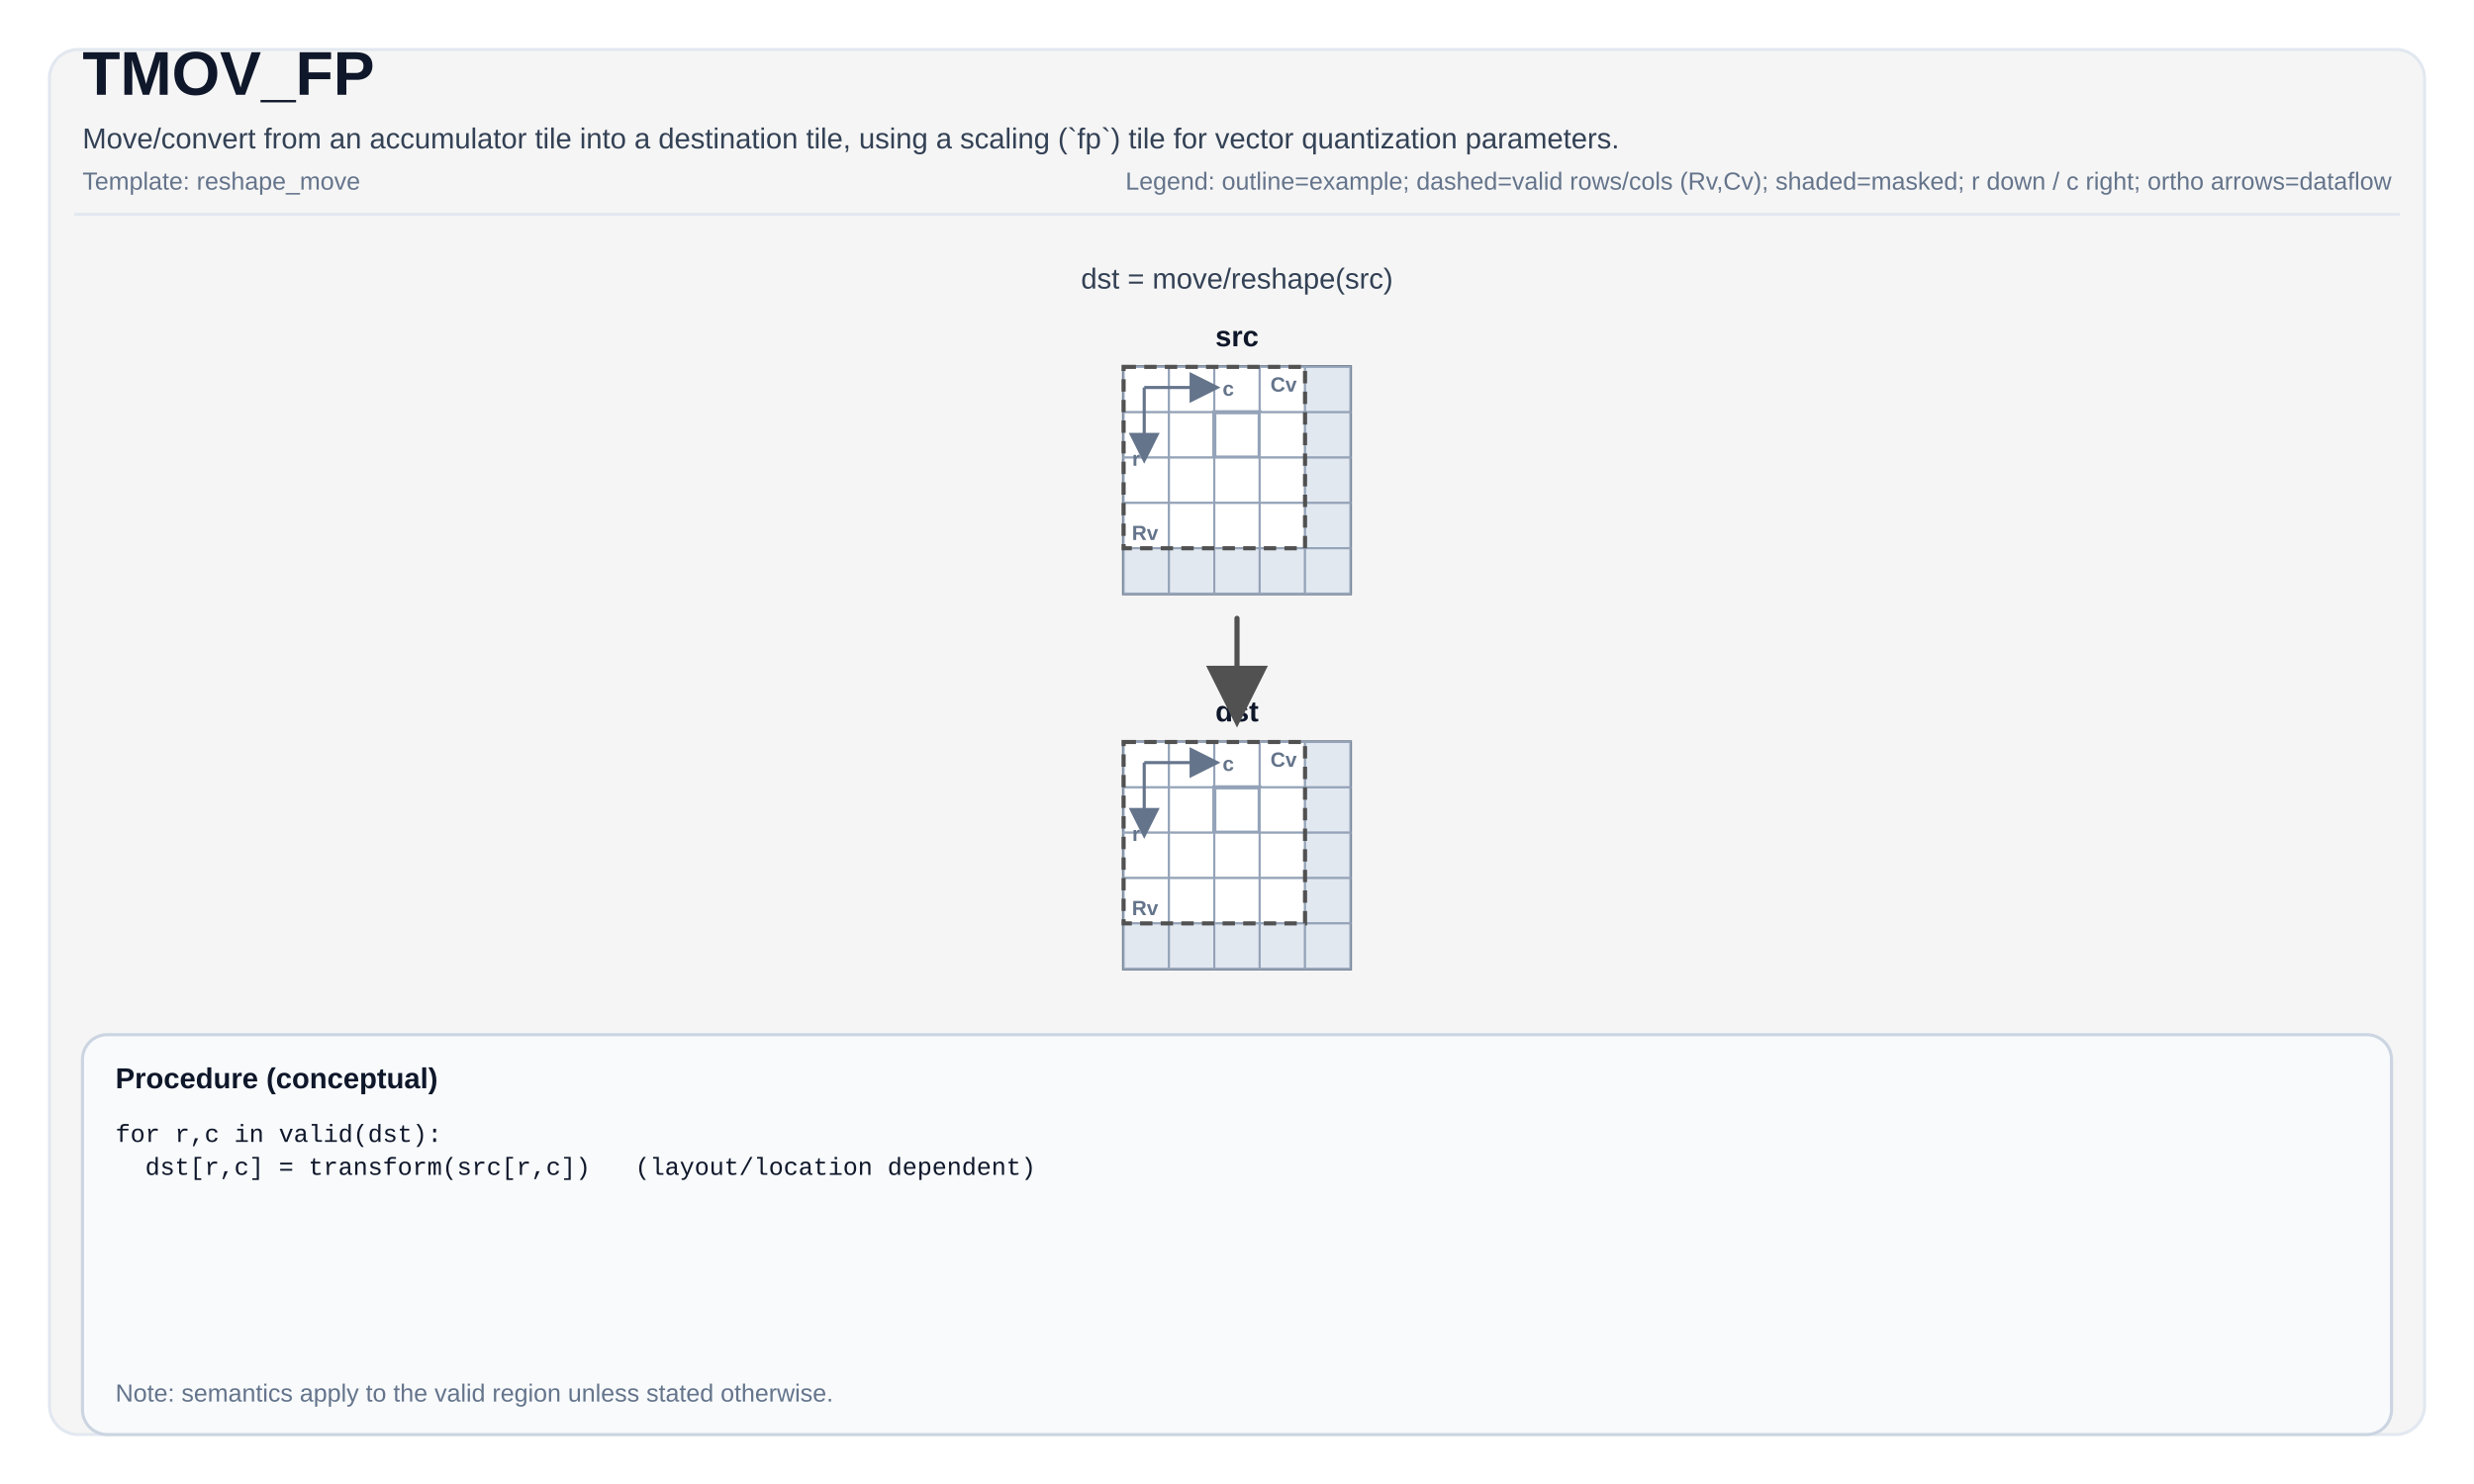
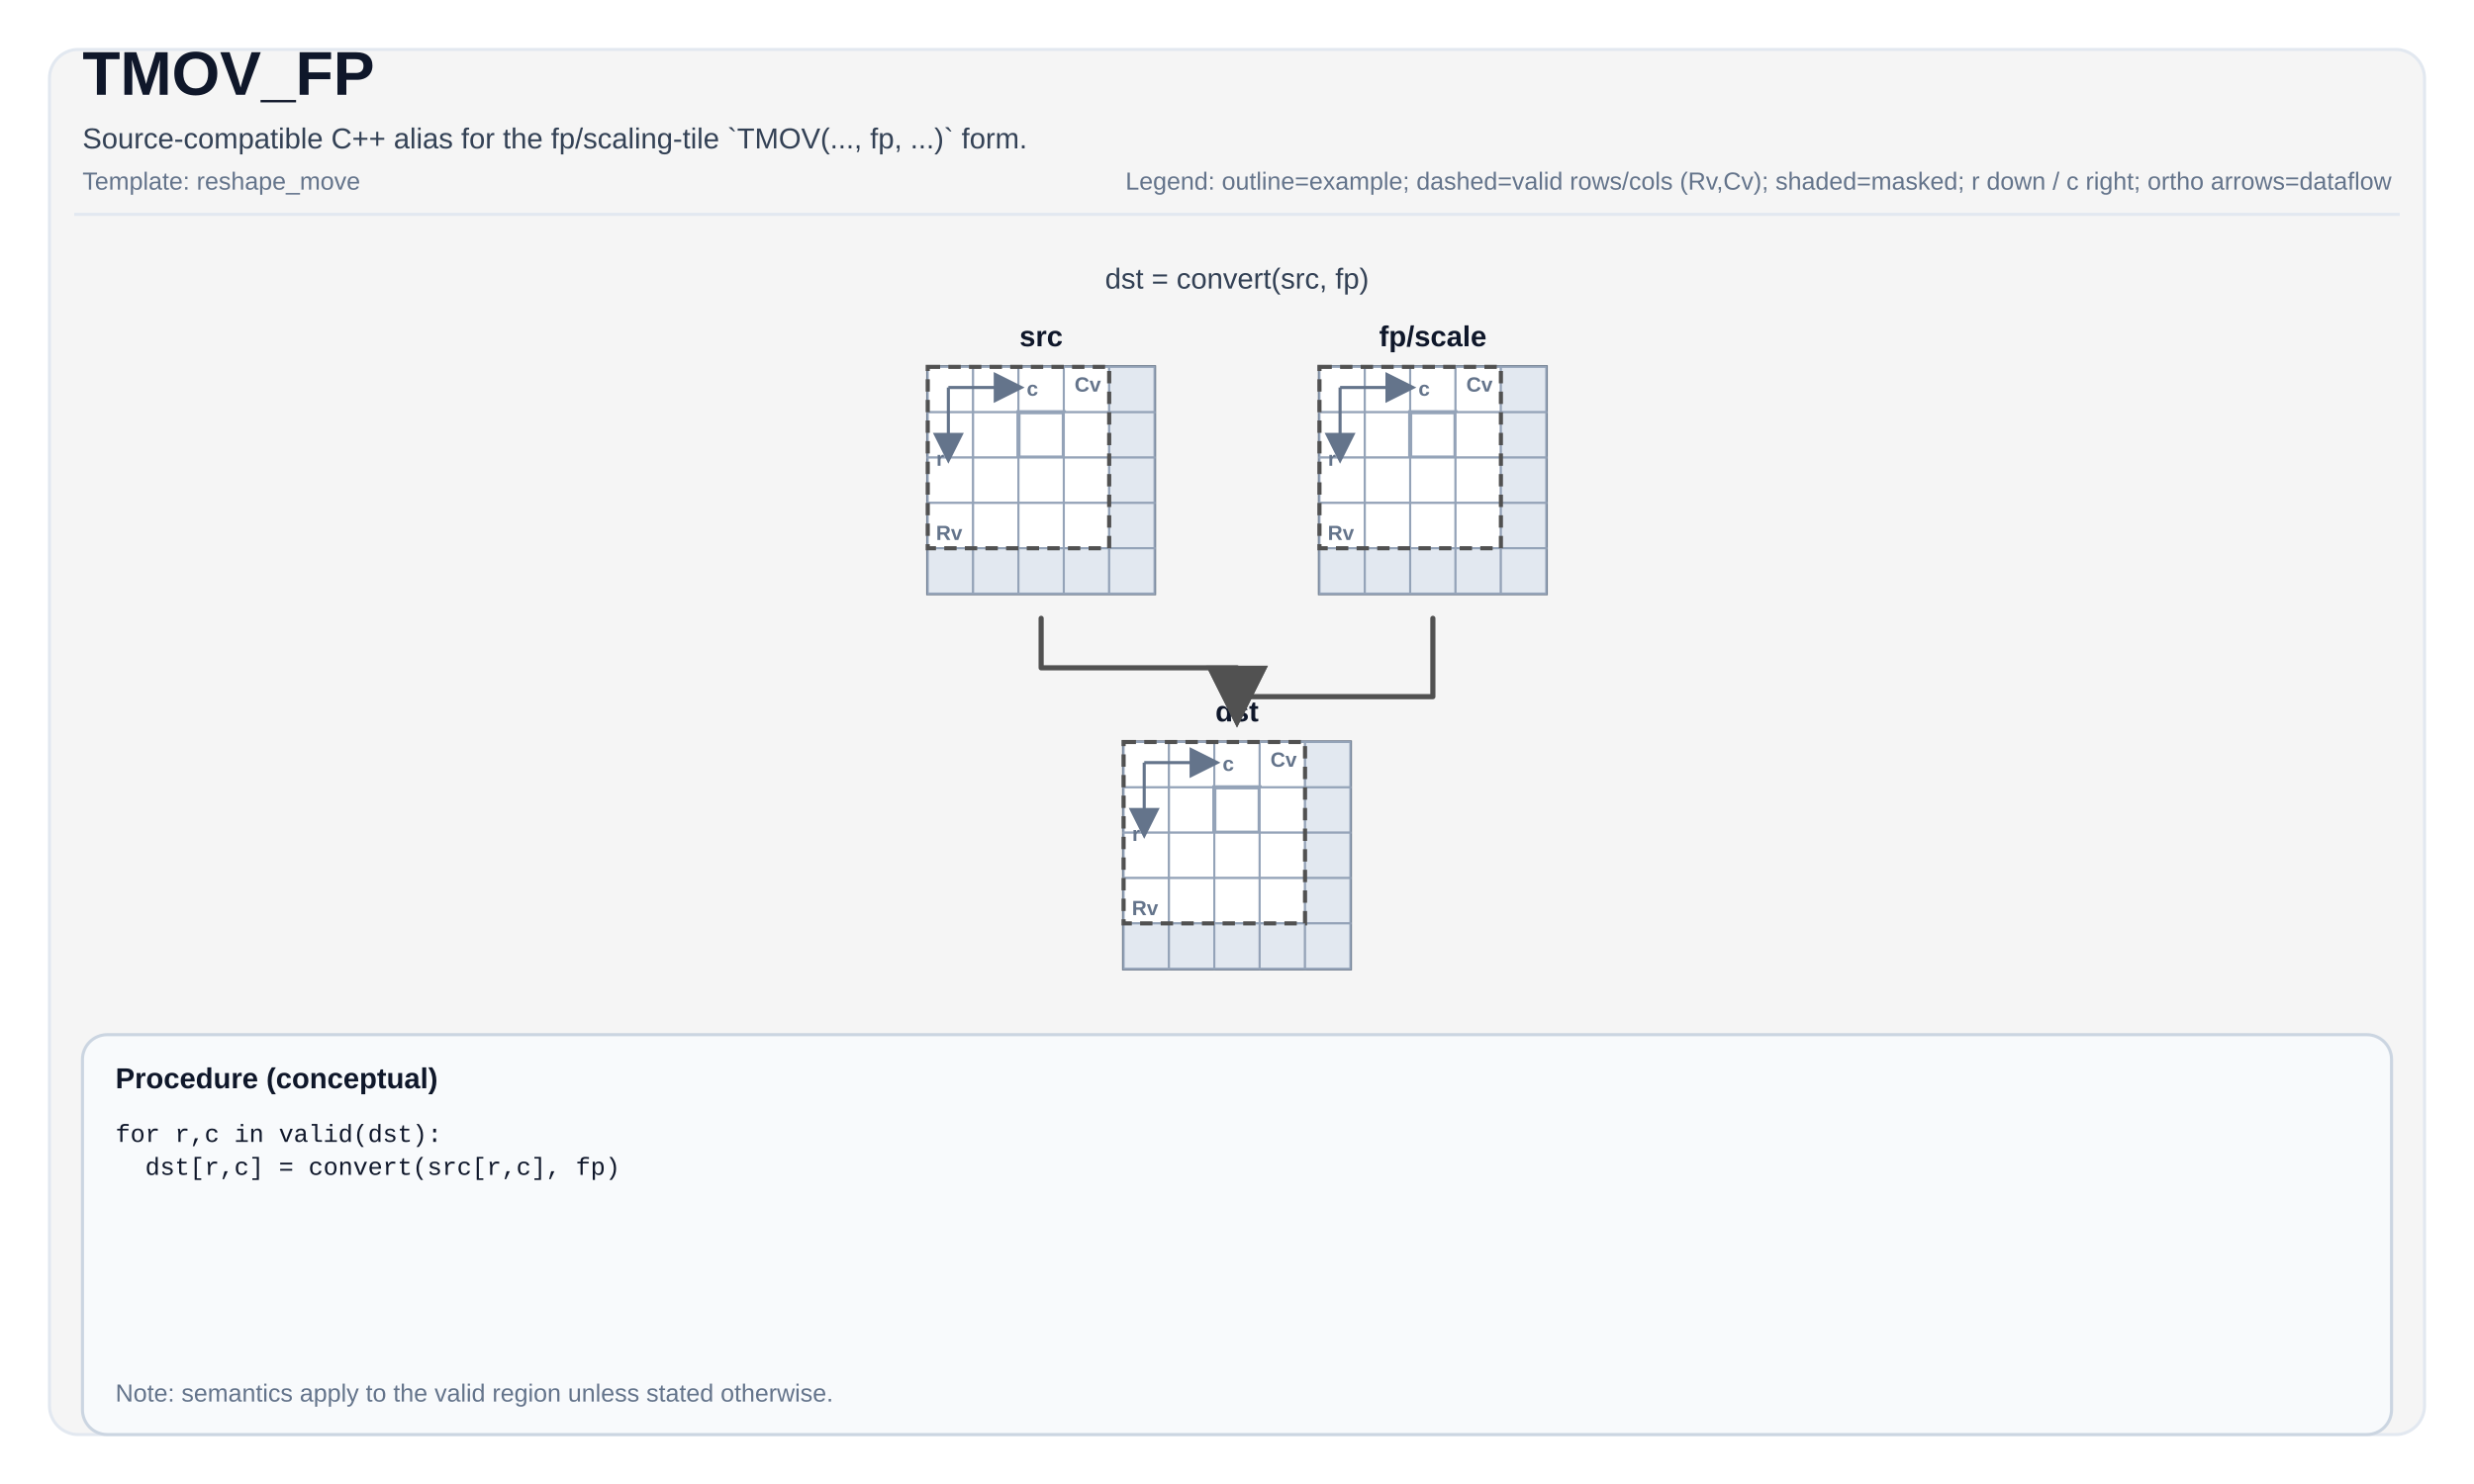
<svg xmlns="http://www.w3.org/2000/svg" width="1200" height="720" viewBox="0 0 1200 720" role="img" aria-label="TMOV_FP tile operation diagram">
  <defs>
    <marker id="arrow" markerWidth="12" markerHeight="12" refX="10" refY="6" orient="auto">
      <path d="M0,0 L0,12 L12,6 z" fill="#515151" />
    </marker>
    <marker id="axisArrow" markerWidth="10" markerHeight="10" refX="8" refY="5" orient="auto">
      <path d="M0,0 L0,10 L10,5 z" fill="#64748b" />
    </marker>
  </defs>
  <style>
svg { font-family: Arial, Helvetica, sans-serif; }
.title { font-size: 30px; font-weight: 700; fill: #0f172a; }
.subtitle { font-size: 14px; fill: #334155; }
.meta { font-size: 12px; fill: #64748b; }
.frame { fill: white; }
.panel { fill: #F5F5F5; stroke: #e2e8f0; stroke-width: 1.5; rx: 14; }
.tileLabel { font-size: 14px; font-weight: 700; fill: #0f172a; }
.tileBorder { fill: none; stroke: #475569; stroke-width: 1.5; }
.cell { fill: #ffffff; stroke: #94a3b8; stroke-width: 1; }
.cellMasked { fill: #e2e8f0; }
.cellHL { stroke-width: 2; }
.cellText { font-family: ui-monospace, SFMono-Regular, Menlo, Monaco, Consolas, 'Liberation Mono', 'Courier New', monospace; font-size: 10px; fill: #0f172a; }
.arrow { stroke-width: 2.5; fill: none; stroke-linejoin: round; stroke-linecap: round; }
.axisLine { stroke: #64748b; stroke-width: 1.5; fill: none; }
.axisText { font-size: 10px; fill: #64748b; font-weight: 700; }
.opCircle { fill: #ffffff; stroke-width: 2; }
.opRect { fill: #ffffff; stroke-width: 2; }
.opText { font-size: 10px; font-weight: 800; fill: #0f172a; }
.procBox { fill: #f8fafc; stroke: #cbd5e1; stroke-width: 1.5; rx: 12; }
.procTitle { font-size: 14px; font-weight: 700; fill: #0f172a; }
.procText { font-family: ui-monospace, SFMono-Regular, Menlo, Monaco, Consolas, 'Liberation Mono', 'Courier New', monospace; font-size: 12px; fill: #0f172a; }
.smallLabel { font-size: 12px; fill: #334155; }
.scalarBox { fill: #ffffff; stroke: #cbd5e1; stroke-width: 1.5; }
.scalarValue { font-size: 16px; font-weight: 700; }
.validBox { fill: none; stroke-width: 2; stroke-dasharray: 6 4; }
</style>
  <rect x="0" y="0" width="1200" height="720" class="frame" />
  <rect x="24" y="24" width="1152" height="672" class="panel" />
  <text x="40" y="46" class="title">TMOV_FP</text>
-   <text x="40" y="72" class="subtitle">Move/convert from an accumulator tile into a destination tile, using a scaling (`fp`) tile for vector quantization parameters.</text>
+   <text x="40" y="72" class="subtitle">Source-compatible C++ alias for the fp/scaling-tile `TMOV(..., fp, ...)` form.</text>
  <text x="40" y="92" class="meta">Template: reshape_move</text>
  <text x="1160" y="92" class="meta" text-anchor="end">Legend: outline=example; dashed=valid rows/cols (Rv,Cv); shaded=masked; r down / c right; ortho arrows=dataflow</text>
  <line x1="36" y1="104" x2="1164" y2="104" stroke="#e2e8f0" stroke-width="1.5" />
-   <text x="600" y="140" class="subtitle" text-anchor="middle" fill="#515151">dst = move/reshape(src)</text>
-   <text x="600" y="168" class="tileLabel" text-anchor="middle">src</text>
-   <rect x="545" y="178" width="110" height="110" class="tileBorder" />
-   <rect x="545" y="178" width="22" height="22" class="cell" />
-   <rect x="567" y="178" width="22" height="22" class="cell" />
-   <rect x="589" y="178" width="22" height="22" class="cell" />
-   <rect x="611" y="178" width="22" height="22" class="cell" />
-   <rect x="633" y="178" width="22" height="22" class="cell cellMasked" />
-   <rect x="545" y="200" width="22" height="22" class="cell" />
-   <rect x="567" y="200" width="22" height="22" class="cell" />
-   <rect x="589" y="200" width="22" height="22" class="cell cellHL" stroke="#515151" />
-   <rect x="611" y="200" width="22" height="22" class="cell" />
-   <rect x="633" y="200" width="22" height="22" class="cell cellMasked" />
-   <rect x="545" y="222" width="22" height="22" class="cell" />
-   <rect x="567" y="222" width="22" height="22" class="cell" />
-   <rect x="589" y="222" width="22" height="22" class="cell" />
-   <rect x="611" y="222" width="22" height="22" class="cell" />
-   <rect x="633" y="222" width="22" height="22" class="cell cellMasked" />
-   <rect x="545" y="244" width="22" height="22" class="cell" />
-   <rect x="567" y="244" width="22" height="22" class="cell" />
-   <rect x="589" y="244" width="22" height="22" class="cell" />
-   <rect x="611" y="244" width="22" height="22" class="cell" />
-   <rect x="633" y="244" width="22" height="22" class="cell cellMasked" />
-   <rect x="545" y="266" width="22" height="22" class="cell cellMasked" />
-   <rect x="567" y="266" width="22" height="22" class="cell cellMasked" />
-   <rect x="589" y="266" width="22" height="22" class="cell cellMasked" />
-   <rect x="611" y="266" width="22" height="22" class="cell cellMasked" />
-   <rect x="633" y="266" width="22" height="22" class="cell cellMasked" />
-   <rect x="545" y="178" width="88" height="88" class="validBox" stroke="#515151" />
-   <text x="549" y="262" class="axisText">Rv</text>
-   <text x="629" y="190" class="axisText" text-anchor="end">Cv</text>
-   <path d="M 555 188 L 589 188" class="axisLine" marker-end="url(#axisArrow)" />
-   <path d="M 555 188 L 555 222" class="axisLine" marker-end="url(#axisArrow)" />
-   <text x="593" y="192" class="axisText">c</text>
-   <text x="553" y="226" class="axisText" text-anchor="end">r</text>
+   <text x="600" y="140" class="subtitle" text-anchor="middle" fill="#515151">dst = convert(src, fp)</text>
+   <text x="505" y="168" class="tileLabel" text-anchor="middle">src</text>
+   <rect x="450" y="178" width="110" height="110" class="tileBorder" />
+   <rect x="450" y="178" width="22" height="22" class="cell" />
+   <rect x="472" y="178" width="22" height="22" class="cell" />
+   <rect x="494" y="178" width="22" height="22" class="cell" />
+   <rect x="516" y="178" width="22" height="22" class="cell" />
+   <rect x="538" y="178" width="22" height="22" class="cell cellMasked" />
+   <rect x="450" y="200" width="22" height="22" class="cell" />
+   <rect x="472" y="200" width="22" height="22" class="cell" />
+   <rect x="494" y="200" width="22" height="22" class="cell cellHL" stroke="#515151" />
+   <rect x="516" y="200" width="22" height="22" class="cell" />
+   <rect x="538" y="200" width="22" height="22" class="cell cellMasked" />
+   <rect x="450" y="222" width="22" height="22" class="cell" />
+   <rect x="472" y="222" width="22" height="22" class="cell" />
+   <rect x="494" y="222" width="22" height="22" class="cell" />
+   <rect x="516" y="222" width="22" height="22" class="cell" />
+   <rect x="538" y="222" width="22" height="22" class="cell cellMasked" />
+   <rect x="450" y="244" width="22" height="22" class="cell" />
+   <rect x="472" y="244" width="22" height="22" class="cell" />
+   <rect x="494" y="244" width="22" height="22" class="cell" />
+   <rect x="516" y="244" width="22" height="22" class="cell" />
+   <rect x="538" y="244" width="22" height="22" class="cell cellMasked" />
+   <rect x="450" y="266" width="22" height="22" class="cell cellMasked" />
+   <rect x="472" y="266" width="22" height="22" class="cell cellMasked" />
+   <rect x="494" y="266" width="22" height="22" class="cell cellMasked" />
+   <rect x="516" y="266" width="22" height="22" class="cell cellMasked" />
+   <rect x="538" y="266" width="22" height="22" class="cell cellMasked" />
+   <rect x="450" y="178" width="88" height="88" class="validBox" stroke="#515151" />
+   <text x="454" y="262" class="axisText">Rv</text>
+   <text x="534" y="190" class="axisText" text-anchor="end">Cv</text>
+   <path d="M 460 188 L 494 188" class="axisLine" marker-end="url(#axisArrow)" />
+   <path d="M 460 188 L 460 222" class="axisLine" marker-end="url(#axisArrow)" />
+   <text x="498" y="192" class="axisText">c</text>
+   <text x="458" y="226" class="axisText" text-anchor="end">r</text>
+   <text x="695" y="168" class="tileLabel" text-anchor="middle">fp/scale</text>
+   <rect x="640" y="178" width="110" height="110" class="tileBorder" />
+   <rect x="640" y="178" width="22" height="22" class="cell" />
+   <rect x="662" y="178" width="22" height="22" class="cell" />
+   <rect x="684" y="178" width="22" height="22" class="cell" />
+   <rect x="706" y="178" width="22" height="22" class="cell" />
+   <rect x="728" y="178" width="22" height="22" class="cell cellMasked" />
+   <rect x="640" y="200" width="22" height="22" class="cell" />
+   <rect x="662" y="200" width="22" height="22" class="cell" />
+   <rect x="684" y="200" width="22" height="22" class="cell cellHL" stroke="#515151" />
+   <rect x="706" y="200" width="22" height="22" class="cell" />
+   <rect x="728" y="200" width="22" height="22" class="cell cellMasked" />
+   <rect x="640" y="222" width="22" height="22" class="cell" />
+   <rect x="662" y="222" width="22" height="22" class="cell" />
+   <rect x="684" y="222" width="22" height="22" class="cell" />
+   <rect x="706" y="222" width="22" height="22" class="cell" />
+   <rect x="728" y="222" width="22" height="22" class="cell cellMasked" />
+   <rect x="640" y="244" width="22" height="22" class="cell" />
+   <rect x="662" y="244" width="22" height="22" class="cell" />
+   <rect x="684" y="244" width="22" height="22" class="cell" />
+   <rect x="706" y="244" width="22" height="22" class="cell" />
+   <rect x="728" y="244" width="22" height="22" class="cell cellMasked" />
+   <rect x="640" y="266" width="22" height="22" class="cell cellMasked" />
+   <rect x="662" y="266" width="22" height="22" class="cell cellMasked" />
+   <rect x="684" y="266" width="22" height="22" class="cell cellMasked" />
+   <rect x="706" y="266" width="22" height="22" class="cell cellMasked" />
+   <rect x="728" y="266" width="22" height="22" class="cell cellMasked" />
+   <rect x="640" y="178" width="88" height="88" class="validBox" stroke="#515151" />
+   <text x="644" y="262" class="axisText">Rv</text>
+   <text x="724" y="190" class="axisText" text-anchor="end">Cv</text>
+   <path d="M 650 188 L 684 188" class="axisLine" marker-end="url(#axisArrow)" />
+   <path d="M 650 188 L 650 222" class="axisLine" marker-end="url(#axisArrow)" />
+   <text x="688" y="192" class="axisText">c</text>
+   <text x="648" y="226" class="axisText" text-anchor="end">r</text>
  <text x="600" y="350" class="tileLabel" text-anchor="middle">dst</text>
  <rect x="545" y="360" width="110" height="110" class="tileBorder" />
  <rect x="545" y="360" width="22" height="22" class="cell" />
  <rect x="567" y="360" width="22" height="22" class="cell" />
  <rect x="589" y="360" width="22" height="22" class="cell" />
  <rect x="611" y="360" width="22" height="22" class="cell" />
  <rect x="633" y="360" width="22" height="22" class="cell cellMasked" />
  <rect x="545" y="382" width="22" height="22" class="cell" />
  <rect x="567" y="382" width="22" height="22" class="cell" />
  <rect x="589" y="382" width="22" height="22" class="cell cellHL" stroke="#515151" />
  <rect x="611" y="382" width="22" height="22" class="cell" />
  <rect x="633" y="382" width="22" height="22" class="cell cellMasked" />
  <rect x="545" y="404" width="22" height="22" class="cell" />
  <rect x="567" y="404" width="22" height="22" class="cell" />
  <rect x="589" y="404" width="22" height="22" class="cell" />
  <rect x="611" y="404" width="22" height="22" class="cell" />
  <rect x="633" y="404" width="22" height="22" class="cell cellMasked" />
  <rect x="545" y="426" width="22" height="22" class="cell" />
  <rect x="567" y="426" width="22" height="22" class="cell" />
  <rect x="589" y="426" width="22" height="22" class="cell" />
  <rect x="611" y="426" width="22" height="22" class="cell" />
  <rect x="633" y="426" width="22" height="22" class="cell cellMasked" />
  <rect x="545" y="448" width="22" height="22" class="cell cellMasked" />
  <rect x="567" y="448" width="22" height="22" class="cell cellMasked" />
  <rect x="589" y="448" width="22" height="22" class="cell cellMasked" />
  <rect x="611" y="448" width="22" height="22" class="cell cellMasked" />
  <rect x="633" y="448" width="22" height="22" class="cell cellMasked" />
  <rect x="545" y="360" width="88" height="88" class="validBox" stroke="#515151" />
  <text x="549" y="444" class="axisText">Rv</text>
  <text x="629" y="372" class="axisText" text-anchor="end">Cv</text>
  <path d="M 555 370 L 589 370" class="axisLine" marker-end="url(#axisArrow)" />
  <path d="M 555 370 L 555 404" class="axisLine" marker-end="url(#axisArrow)" />
  <text x="593" y="374" class="axisText">c</text>
  <text x="553" y="408" class="axisText" text-anchor="end">r</text>
-   <path d="M 600 300 L 600 324 L 600 324 L 600 348" class="arrow" stroke="#515151" marker-end="url(#arrow)" />
+   <path d="M 505 300 L 505 324 L 600 324 L 600 348" class="arrow" stroke="#515151" marker-end="url(#arrow)" />
+   <path d="M 695 300 L 695 338 L 600 338 L 600 348" class="arrow" stroke="#515151" marker-end="url(#arrow)" />
  <rect x="40" y="502" width="1120" height="194" class="procBox" />
  <text x="56" y="528" class="procTitle">Procedure (conceptual)</text>
  <text x="56" y="554" class="procText" xml:space="preserve">
    <tspan x="56" dy="0">for r,c in valid(dst):</tspan>
-     <tspan x="56" dy="16">  dst[r,c] = transform(src[r,c])   (layout/location dependent)</tspan>
+     <tspan x="56" dy="16">  dst[r,c] = convert(src[r,c], fp)</tspan>
  </text>
  <text x="56" y="680" class="meta">Note: semantics apply to the valid region unless stated otherwise.</text>
</svg>
